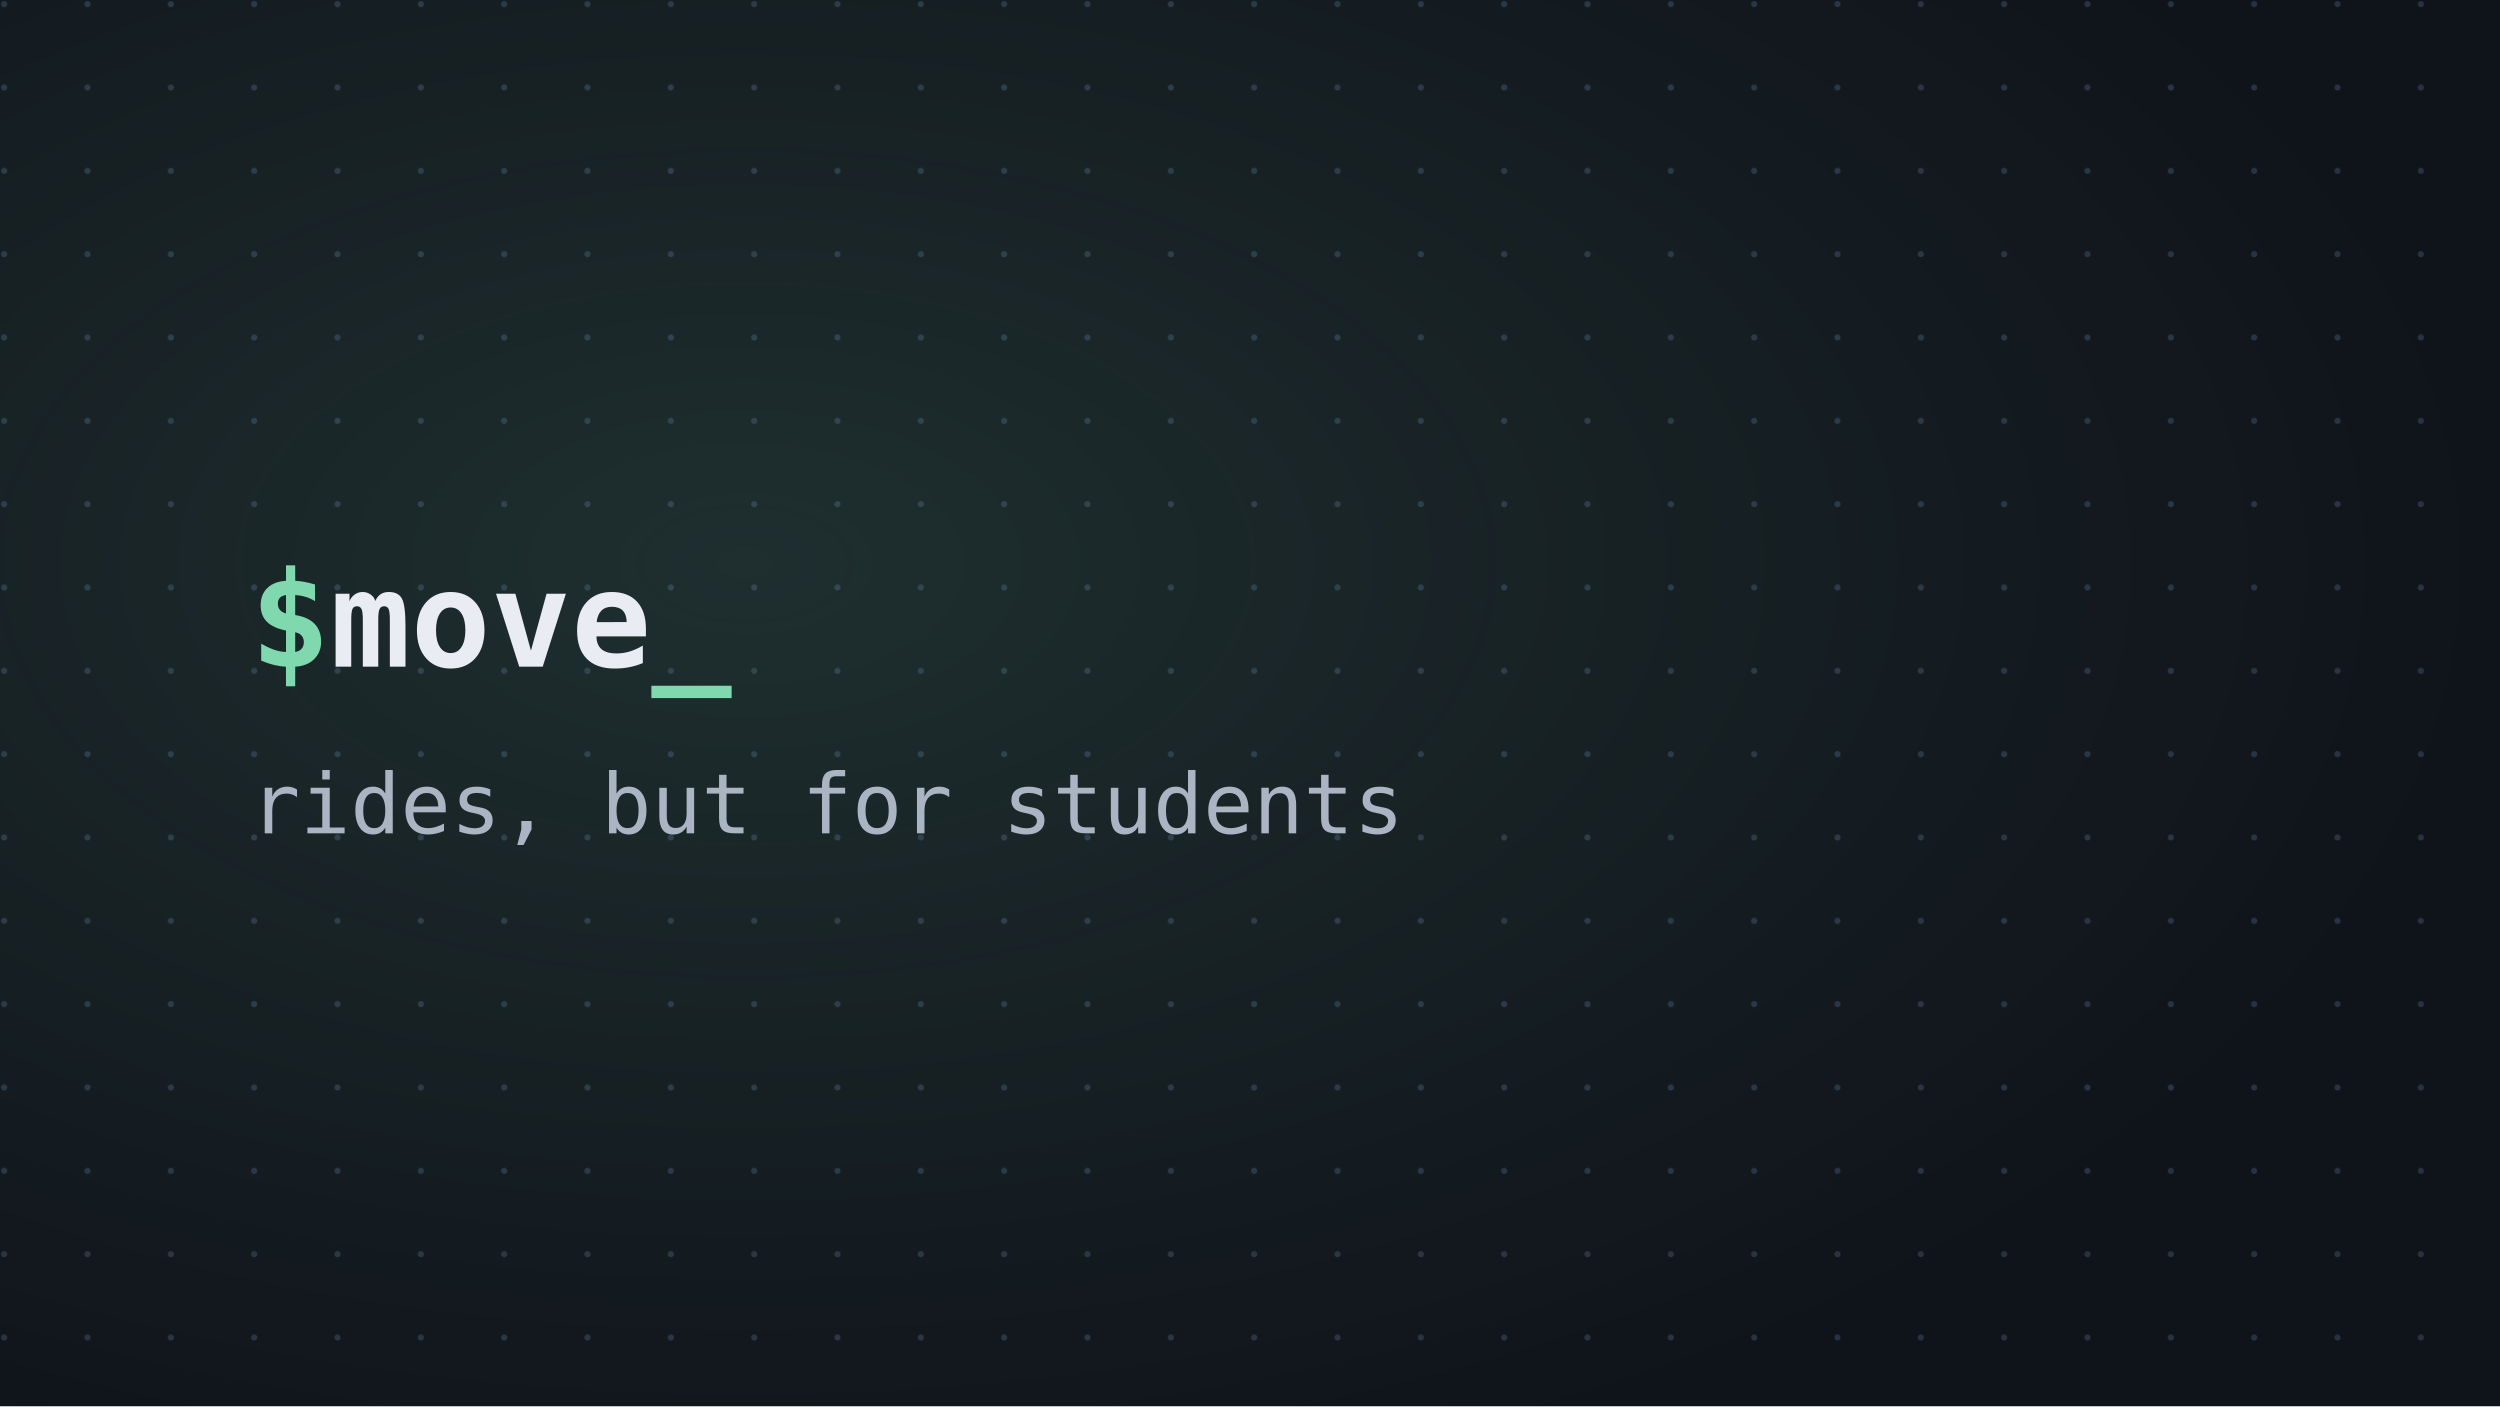
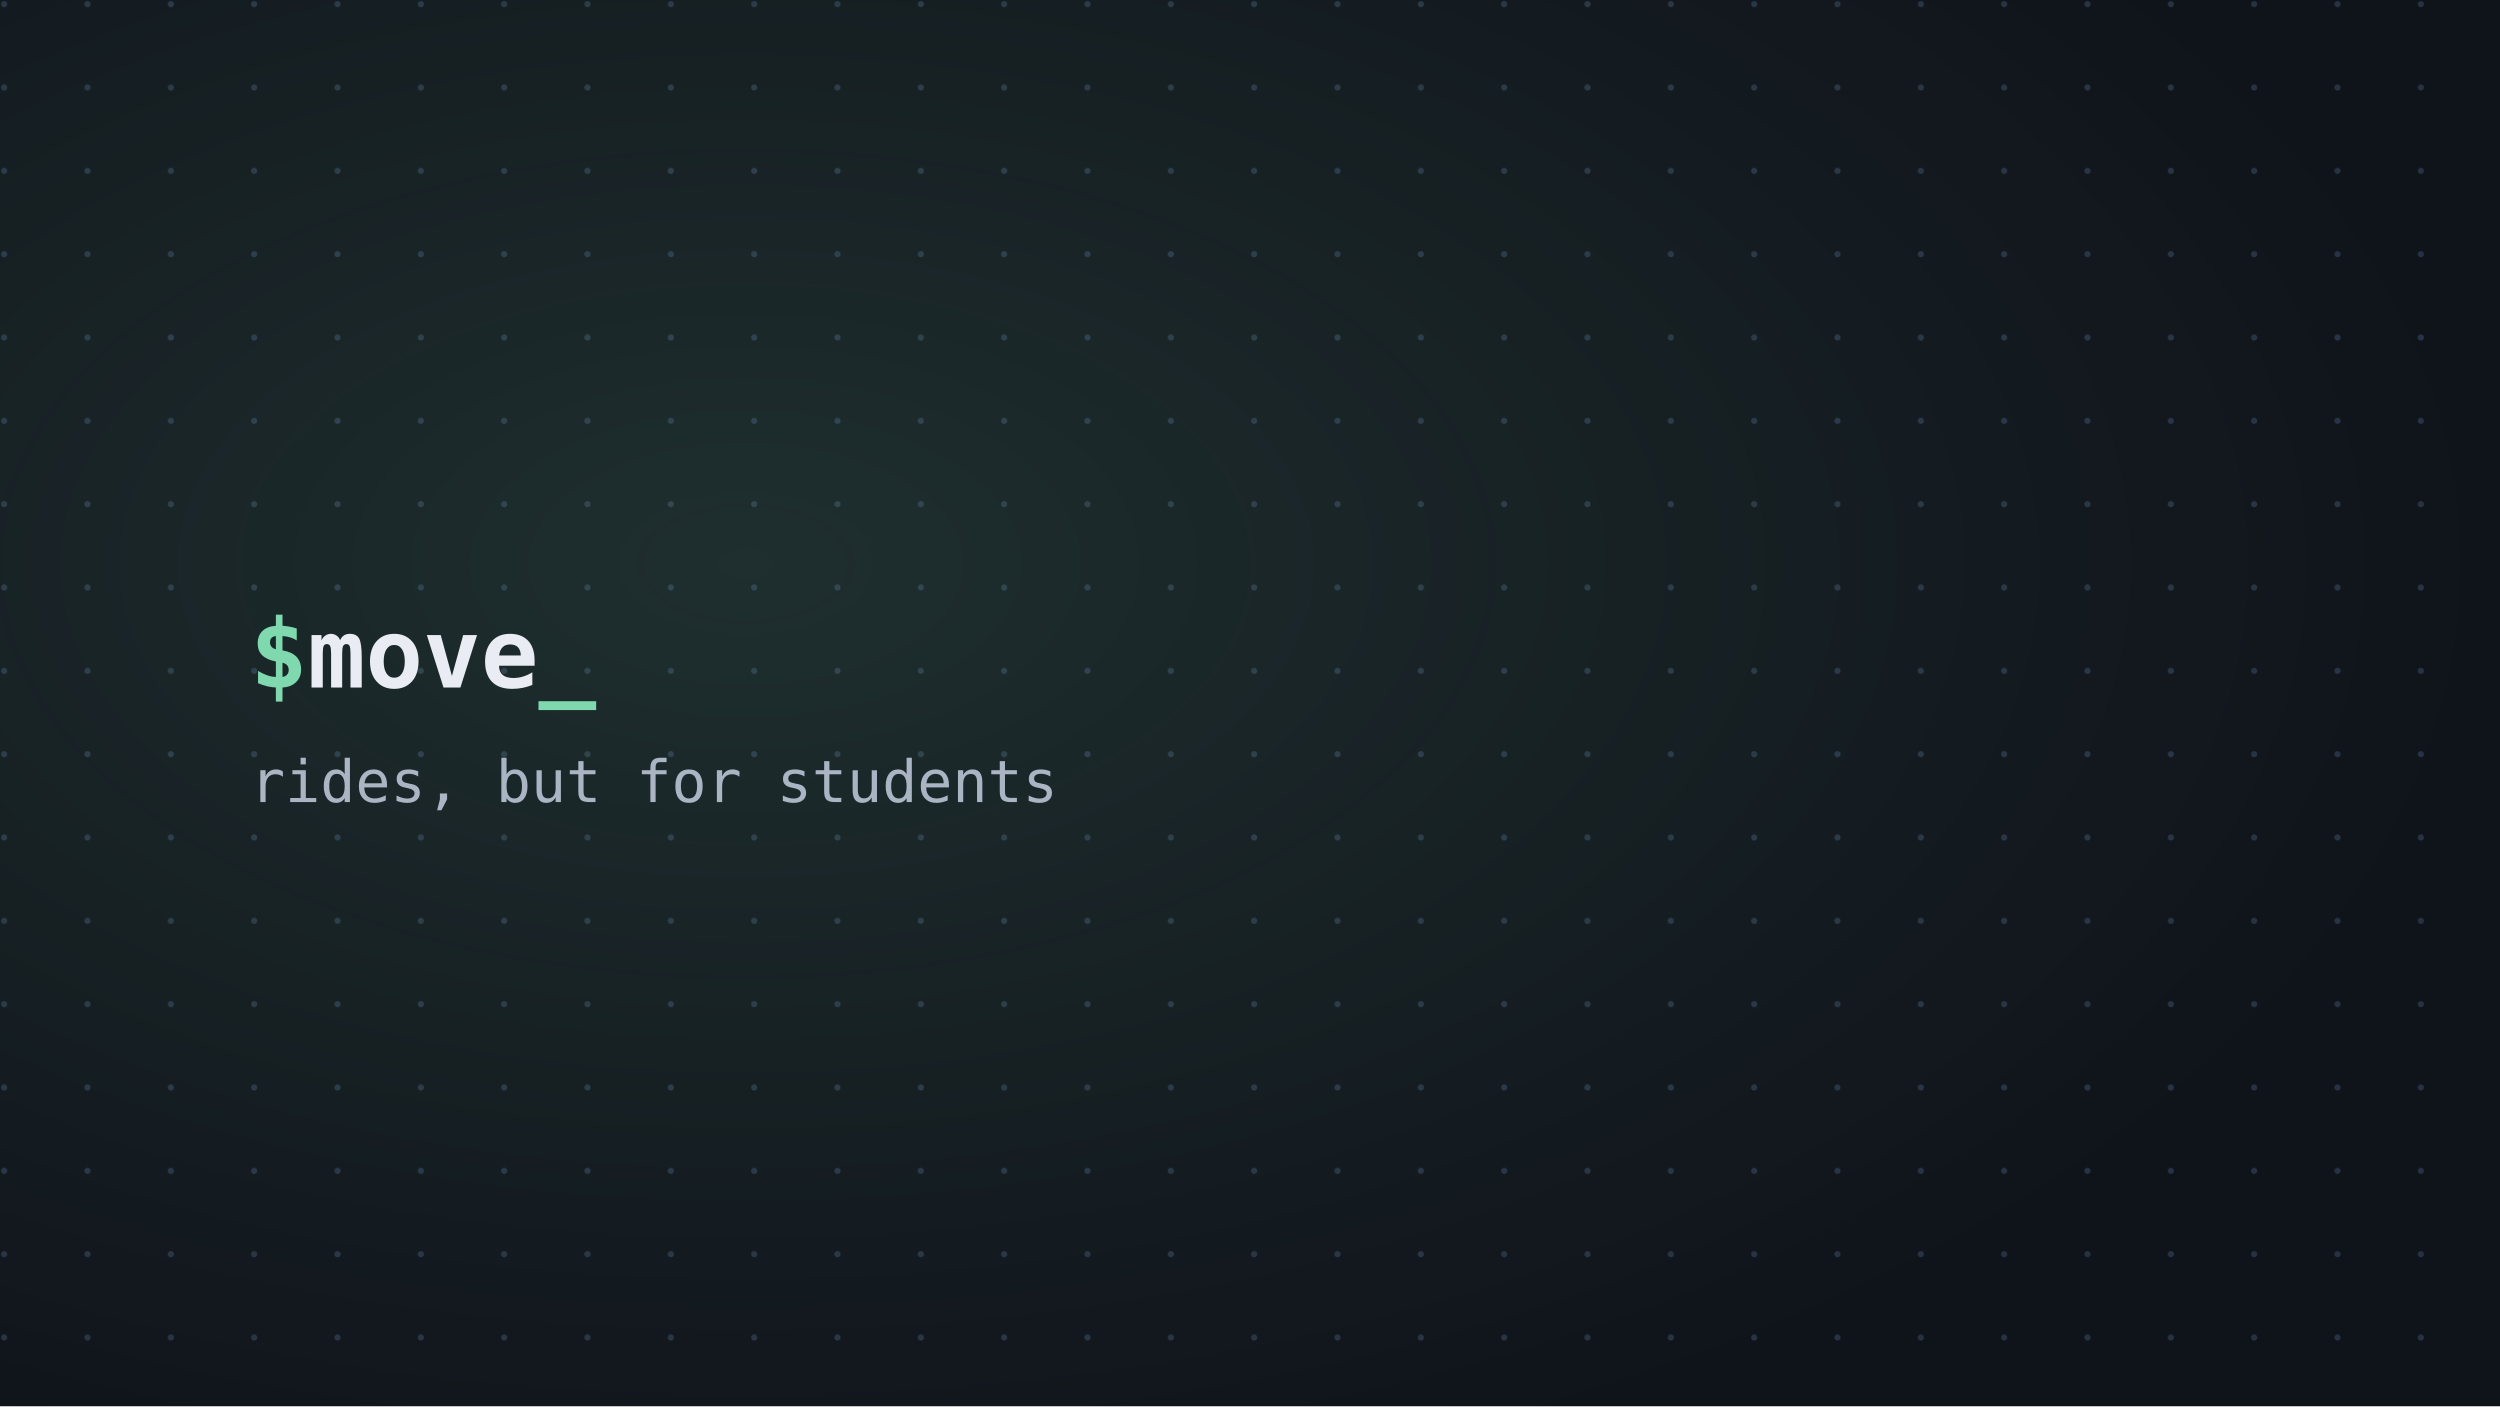
<svg xmlns="http://www.w3.org/2000/svg" viewBox="0 0 1200 675">
  <defs>
    <pattern id="g" width="40" height="40" patternUnits="userSpaceOnUse">
      <circle cx="2" cy="2" r="1.5" fill="#273142" />
    </pattern>
    <radialGradient id="glow" cx="30%" cy="40%" r="70%">
      <stop offset="0" stop-color="#7fd8ae" stop-opacity="0.14" />
      <stop offset="1" stop-color="#7fd8ae" stop-opacity="0" />
    </radialGradient>
  </defs>
  <rect width="1200" height="675" fill="#0f131a" />
  <rect width="1200" height="675" fill="url(#g)" />
  <rect width="1200" height="675" fill="url(#glow)" />
  <g font-family="IBM Plex Mono, ui-monospace, monospace">
-     <text x="120" y="320" font-size="64" font-weight="700" fill="#e9edf3">
+     <text x="120" y="330" font-size="46" font-weight="700" fill="#e9edf3">
      <tspan fill="#7fd8ae">$ </tspan>move<tspan fill="#7fd8ae">_</tspan>
    </text>
-     <text x="120" y="400" font-size="40" fill="#aab4c3">rides, but for students</text>
+     <text x="120" y="385" font-size="28" fill="#aab4c3">rides, but for students</text>
  </g>
</svg>
